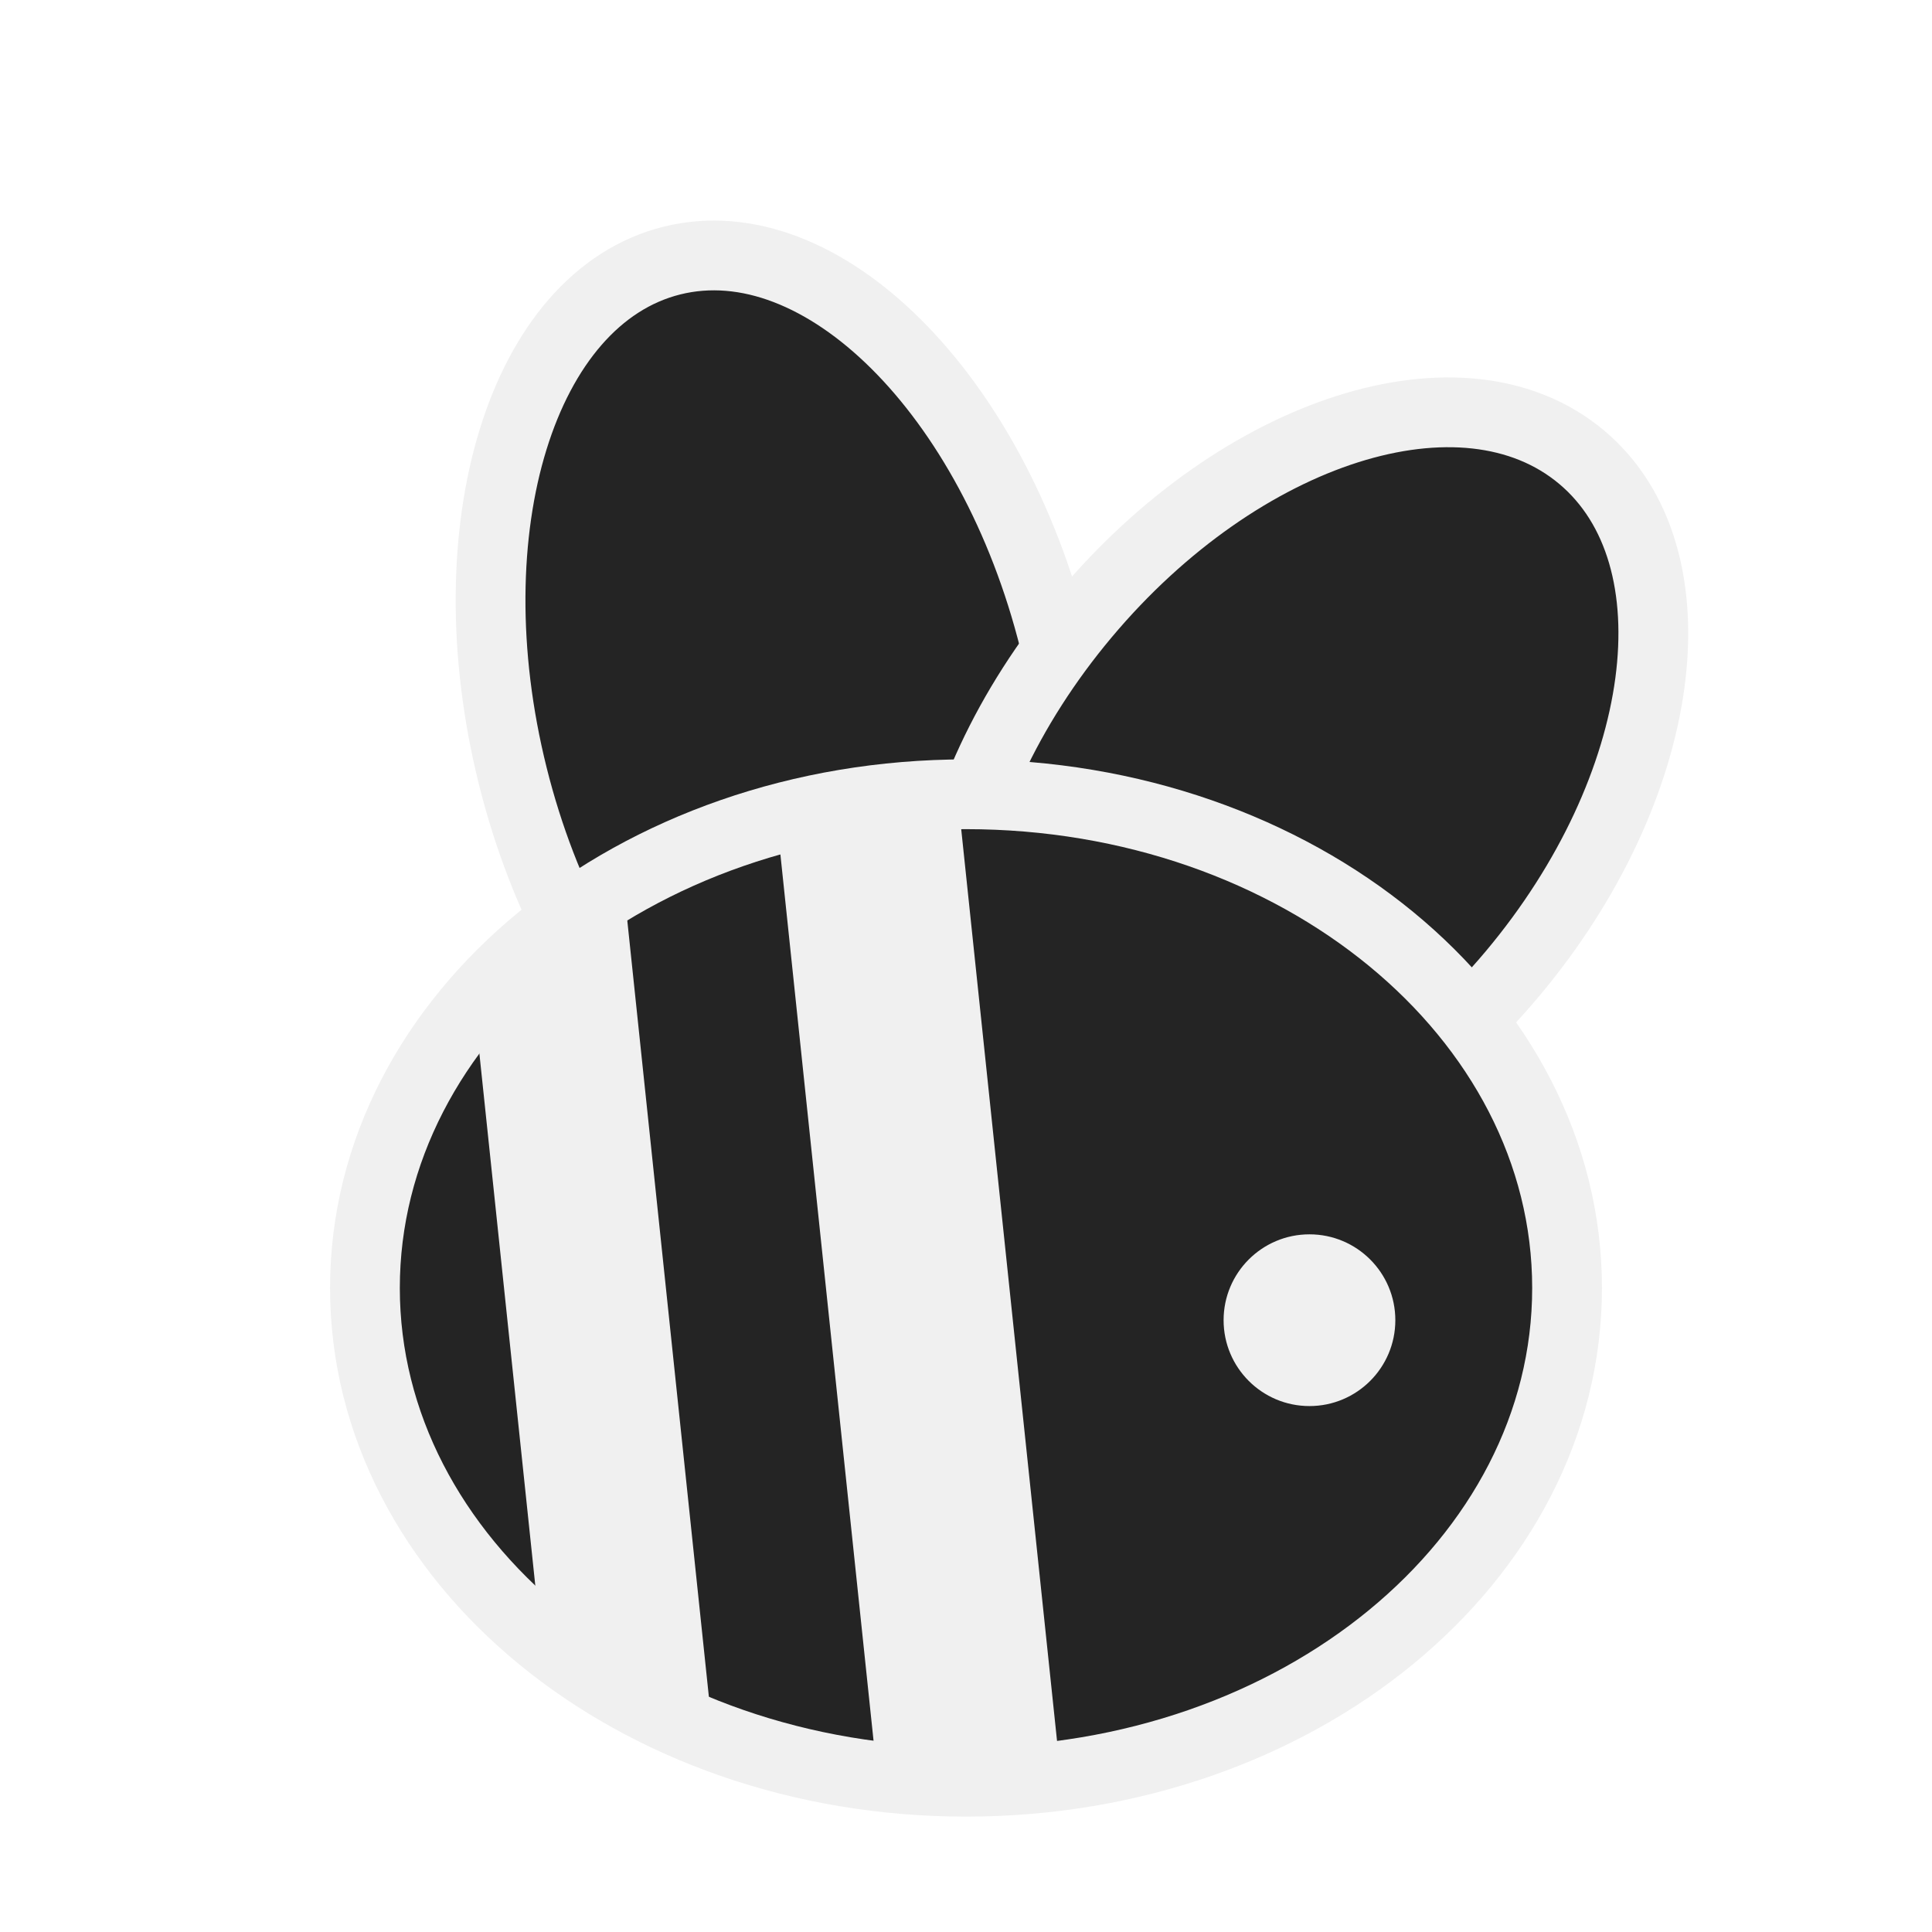
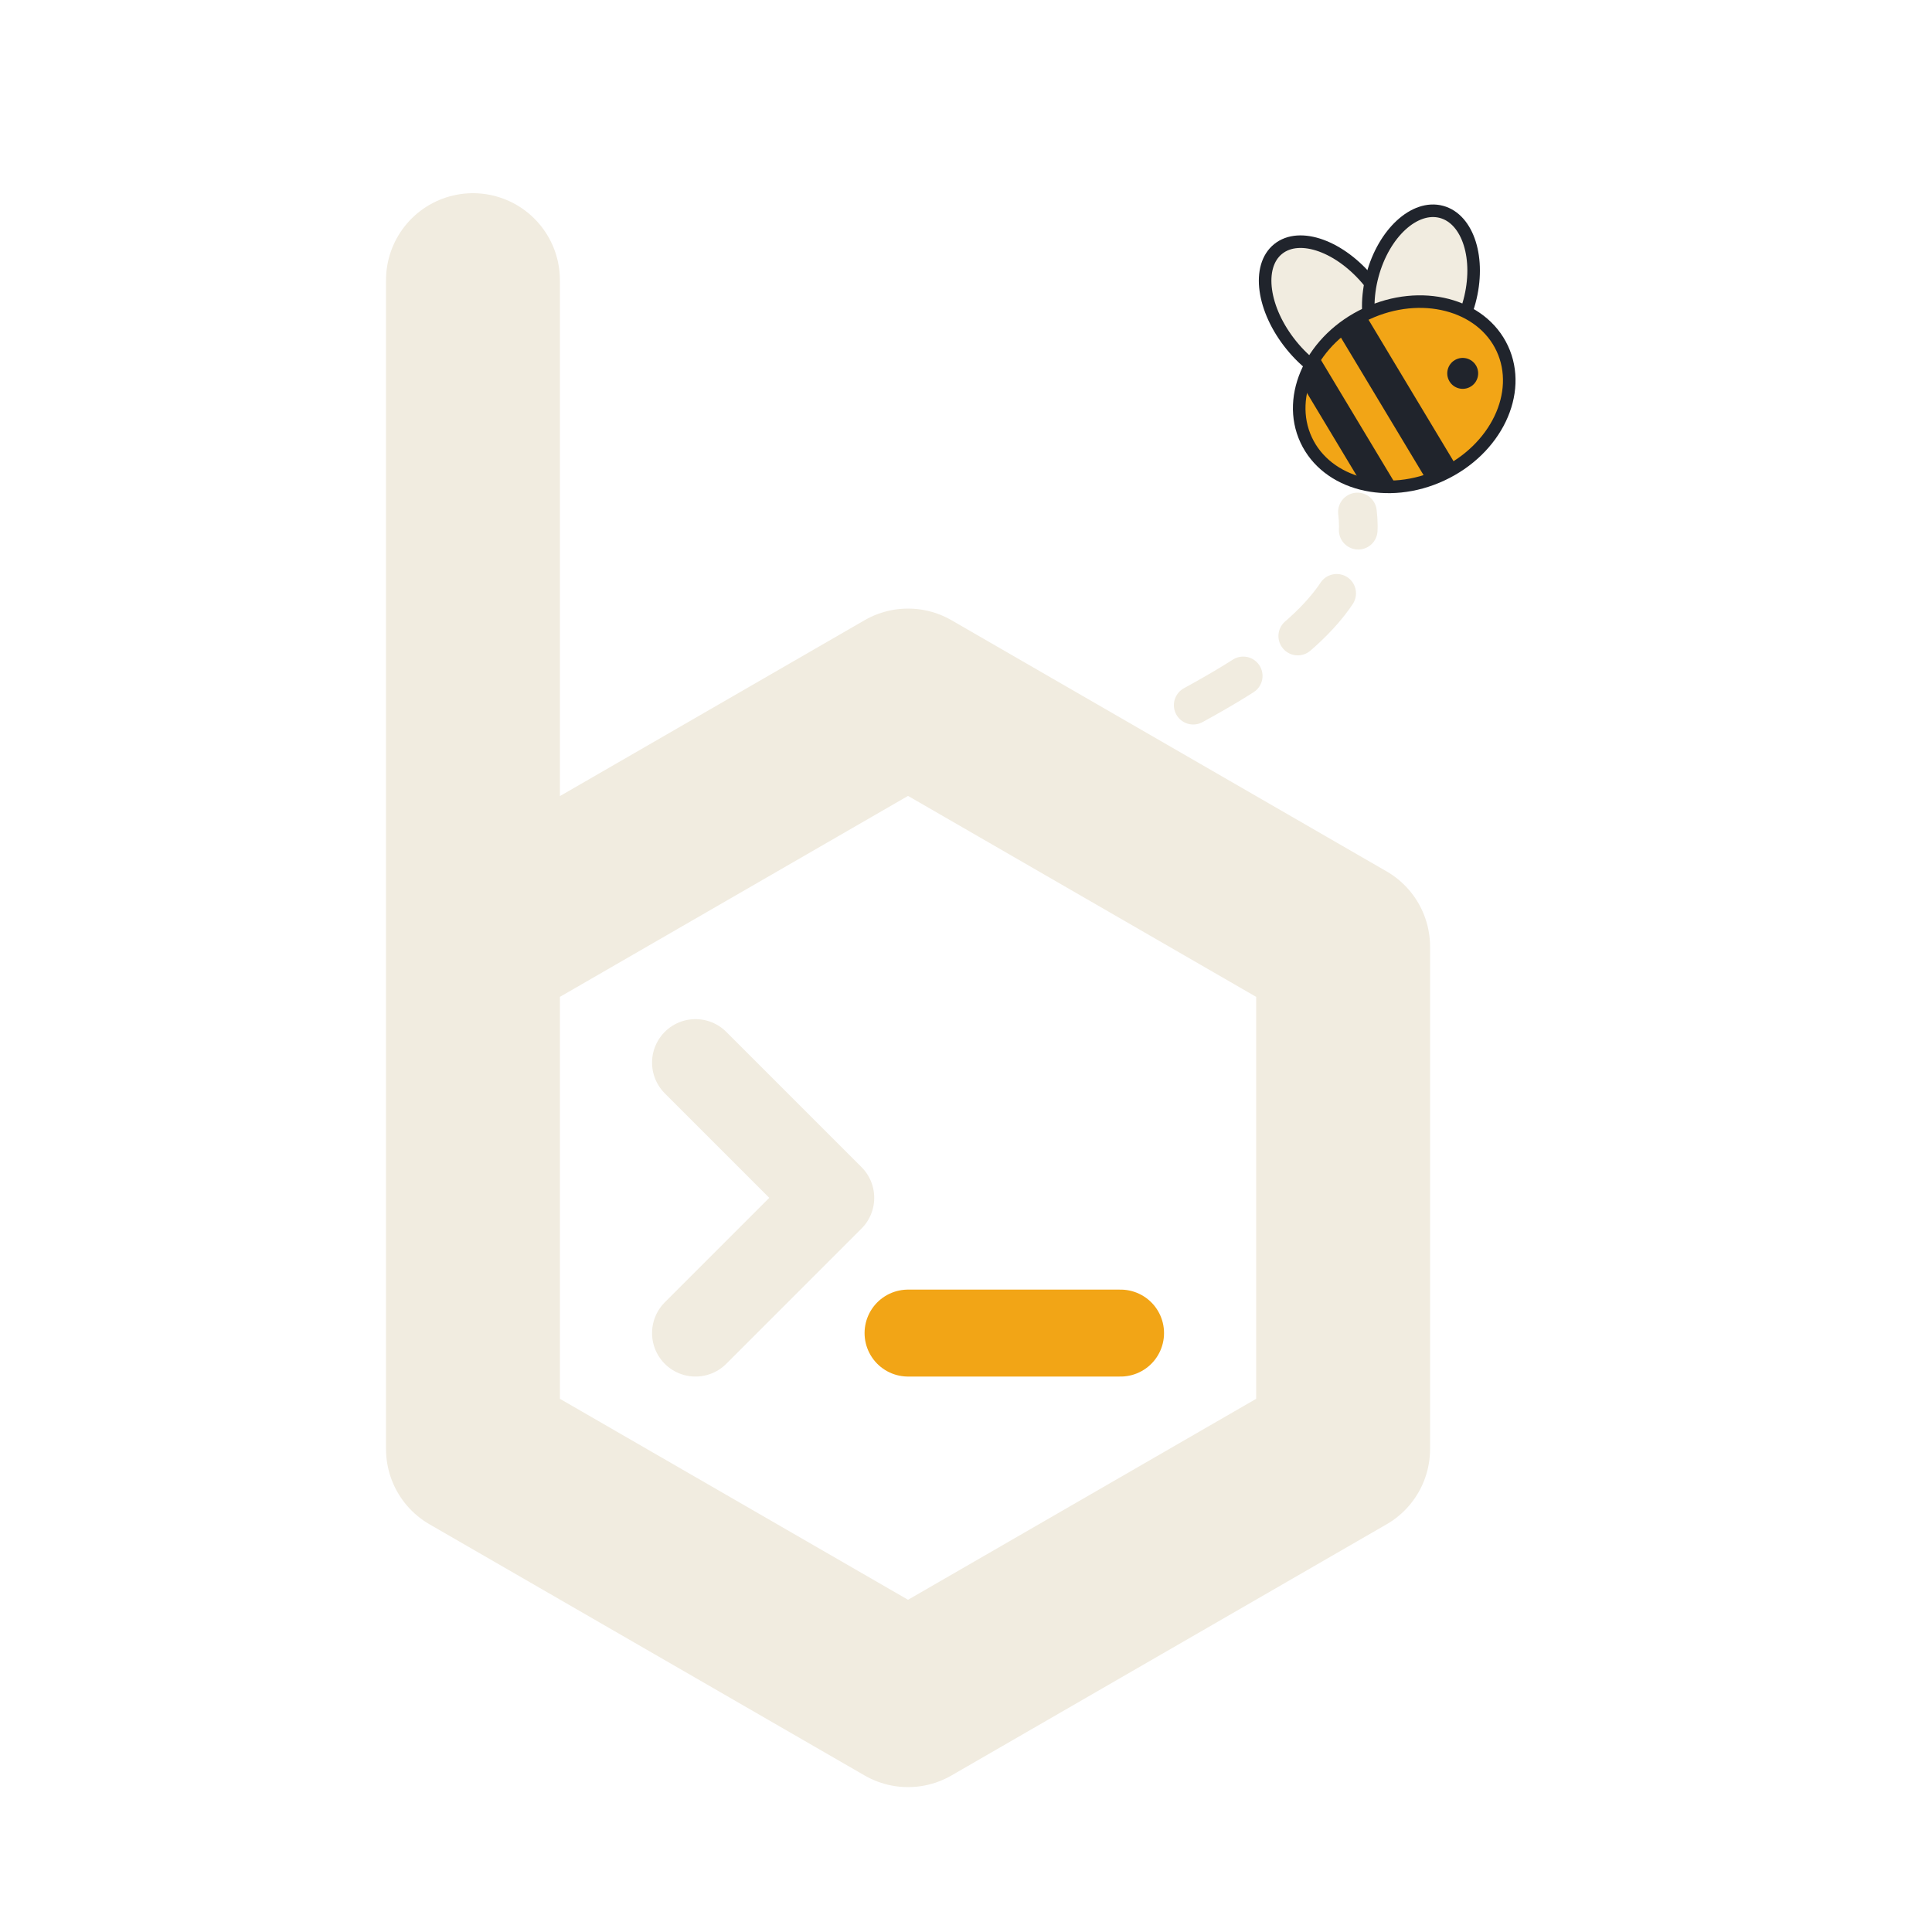
- <svg xmlns="http://www.w3.org/2000/svg" viewBox="-9 -11 18 18" width="512" height="512" role="img" aria-labelledby="title">
-   <defs>
-     <clipPath id="body">
-       <ellipse cx="0" cy="1" rx="5.6" ry="4.6" />
-     </clipPath>
-   </defs>
-   <g fill="#242424" stroke="#F0F0F0" stroke-width="0.65">
-     <ellipse cx="-1.7" cy="-4.4" rx="2.6" ry="4.3" transform="rotate(-14 -1.7 -4.4)" />
-     <ellipse cx="3.1" cy="-3.6" rx="2.6" ry="4.1" transform="rotate(40 3.1 -3.6)" />
-   </g>
-   <ellipse cx="0" cy="1" rx="5.6" ry="4.6" fill="#242424" stroke="#F0F0F0" stroke-width="0.65" />
-   <g fill="#F0F0F0" clip-path="url(#body)">
-     <rect x="-4.3" y="-5" width="1.5" height="12" transform="rotate(-6 -3.55 1)" />
-     <rect x="-1.3" y="-5" width="1.7" height="12" transform="rotate(-6 -0.45 1)" />
-     <circle cx="3.2" cy="1.3" r="0.8" />
+ <svg xmlns="http://www.w3.org/2000/svg" viewBox="7 0 100 100" width="512" height="512" role="img" aria-labelledby="title">
+   <path d="M31.48 14.5 V75 L54 88 L76.52 75 V49 L54 36 L31.48 49" fill="none" stroke="#F1ECE0" stroke-width="9" stroke-linecap="round" stroke-linejoin="round" />
+   <path d="M43 55 l7 7 l-7 7" fill="none" stroke="#F1ECE0" stroke-width="4.5" stroke-linecap="round" stroke-linejoin="round" />
+   <path d="M54 69 H65" stroke="#F2A516" stroke-width="4.5" stroke-linecap="round" />
+   <path d="M68.76 36.5 C74.26 33.5 77.76 30.5 77.26 26.5" fill="none" stroke="#F1ECE0" stroke-width="2" stroke-dasharray="3 3.5" stroke-linecap="round" />
+   <g transform="translate(79.26 19.5) rotate(-25) scale(1)">
+     <defs>
+       <clipPath id="body">
+         <ellipse cx="0" cy="1" rx="5.6" ry="4.6" />
+       </clipPath>
+     </defs>
+     <g fill="#F1ECE0" stroke="#20242C" stroke-width="0.65">
+       <ellipse cx="-1.7" cy="-4.4" rx="2.6" ry="4.3" transform="rotate(-14 -1.7 -4.4)" />
+       <ellipse cx="3.1" cy="-3.6" rx="2.6" ry="4.1" transform="rotate(40 3.1 -3.6)" />
+     </g>
+     <ellipse cx="0" cy="1" rx="5.6" ry="4.6" fill="#F2A516" stroke="#20242C" stroke-width="0.65" />
+     <g fill="#20242C" clip-path="url(#body)">
+       <rect x="-4.3" y="-5" width="1.5" height="12" transform="rotate(-6 -3.55 1)" />
+       <rect x="-1.3" y="-5" width="1.7" height="12" transform="rotate(-6 -0.45 1)" />
+       <circle cx="3.2" cy="1.3" r="0.8" />
+     </g>
  </g>
</svg>
